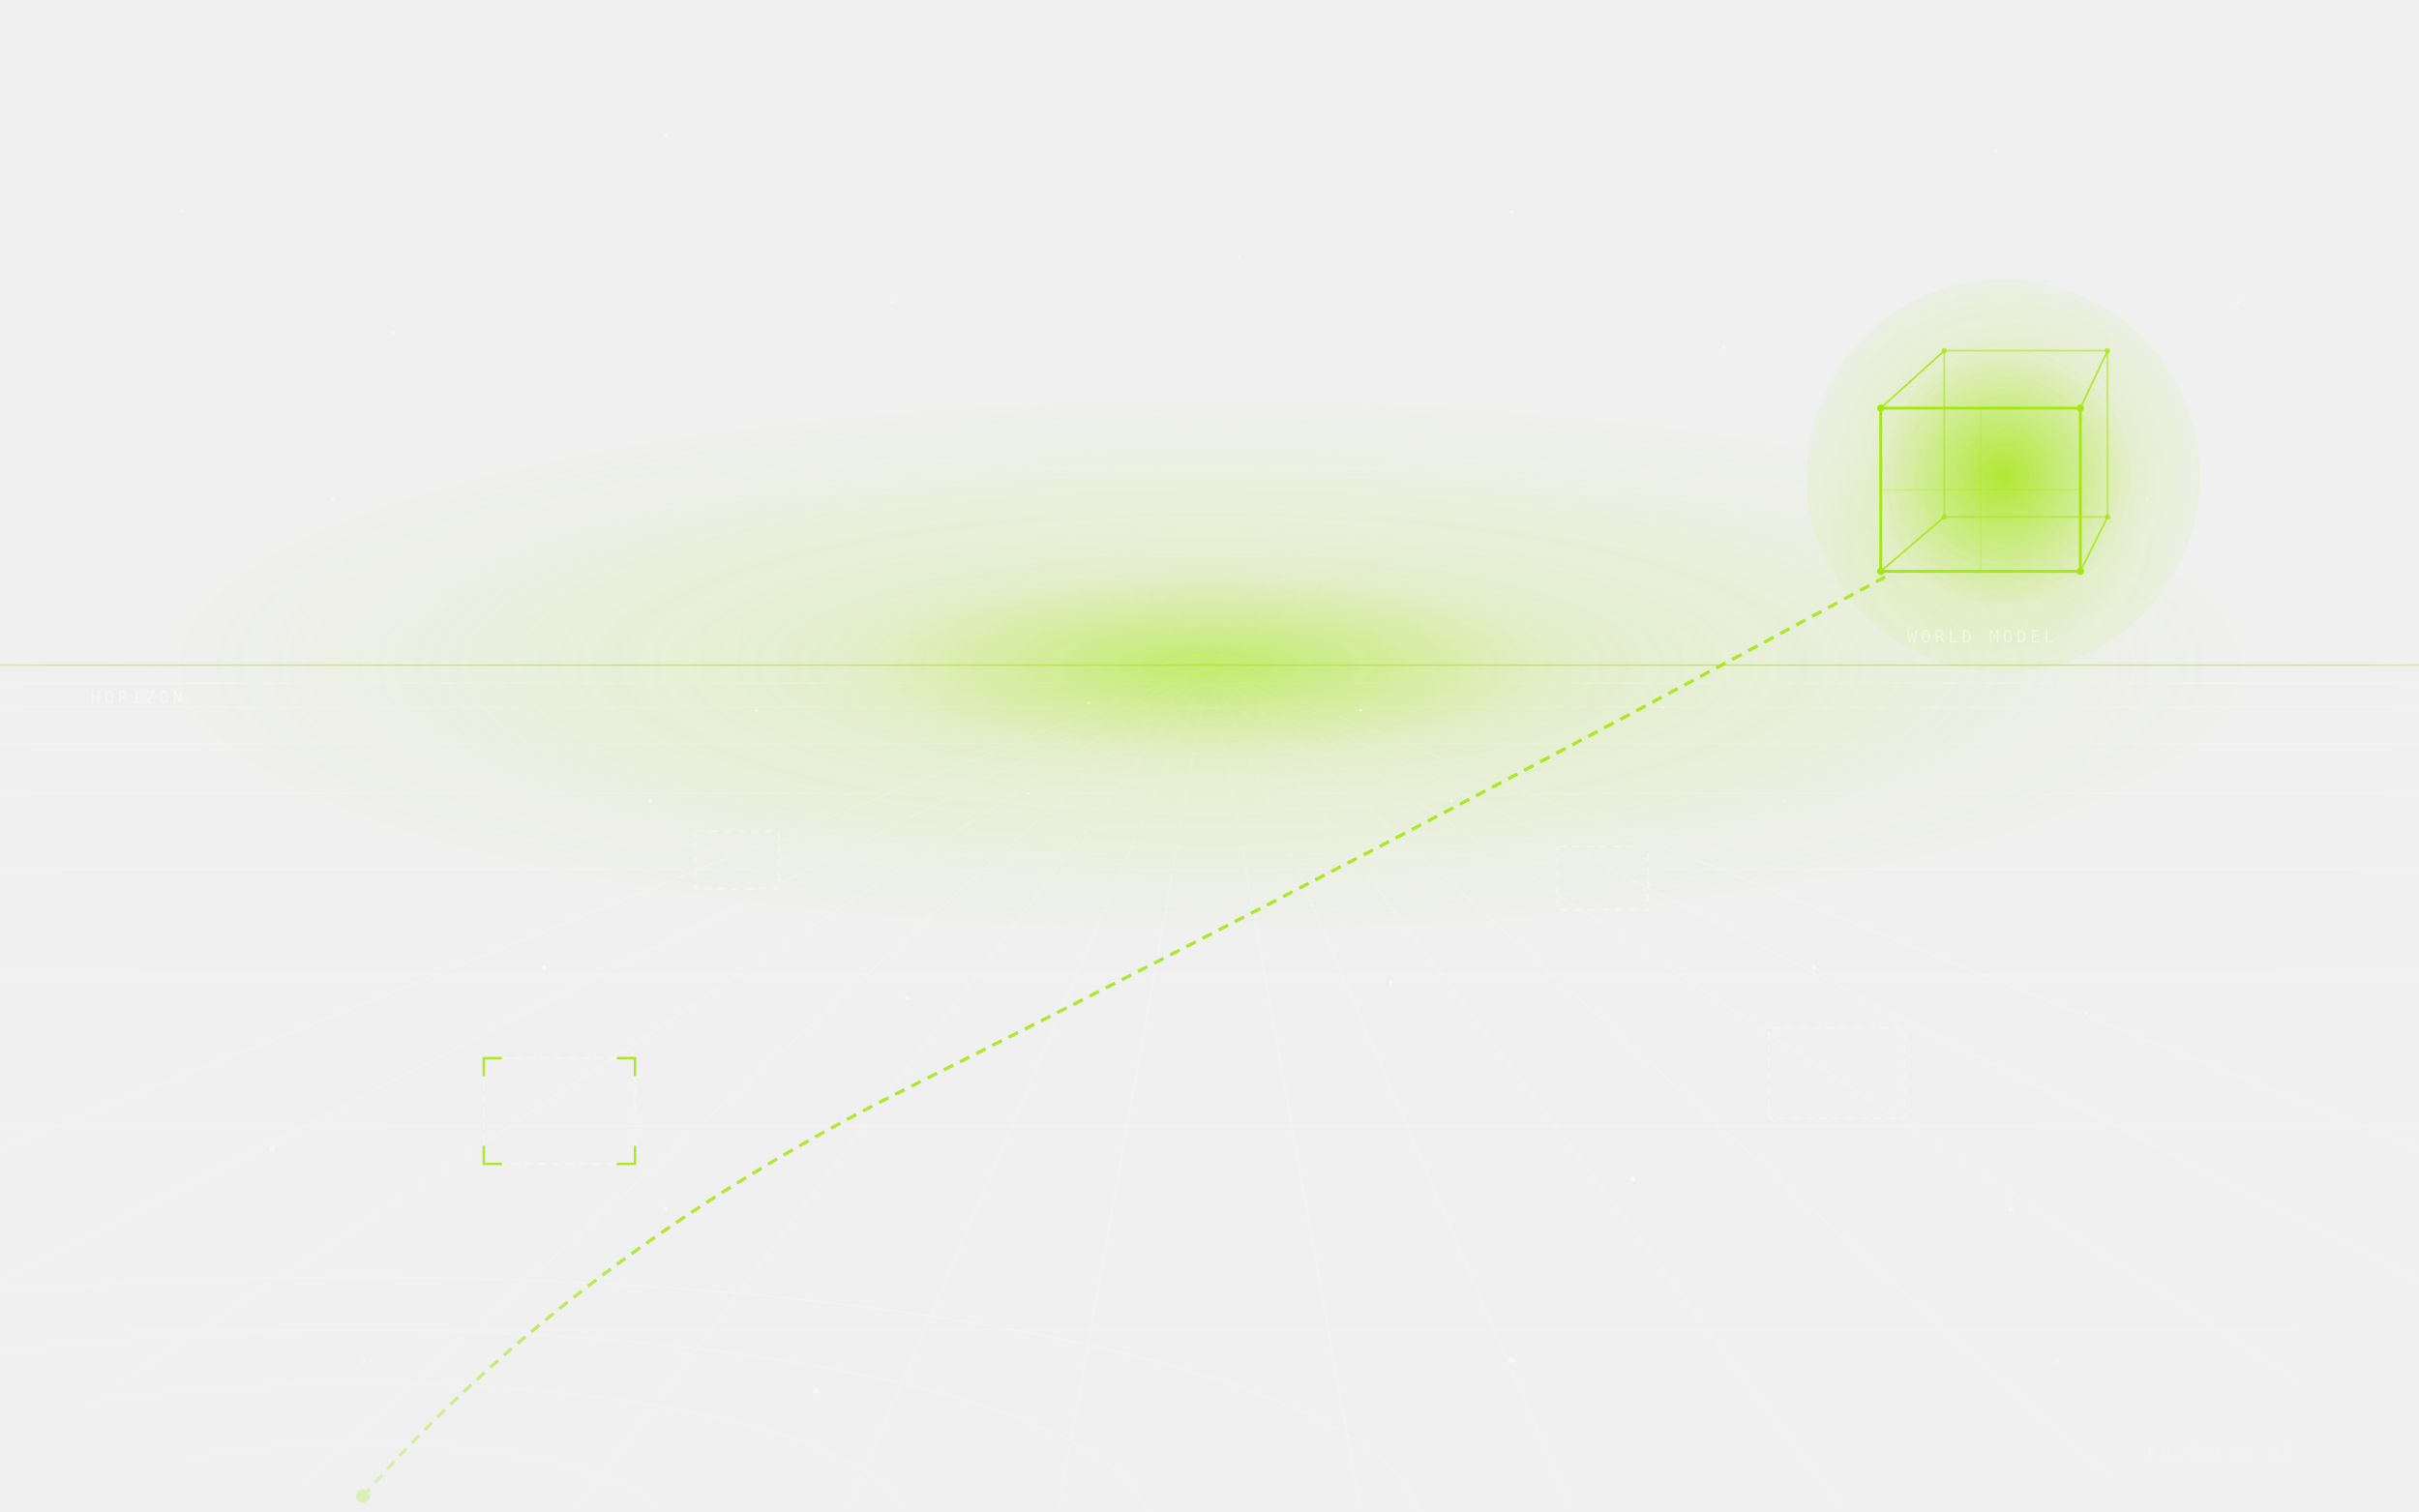
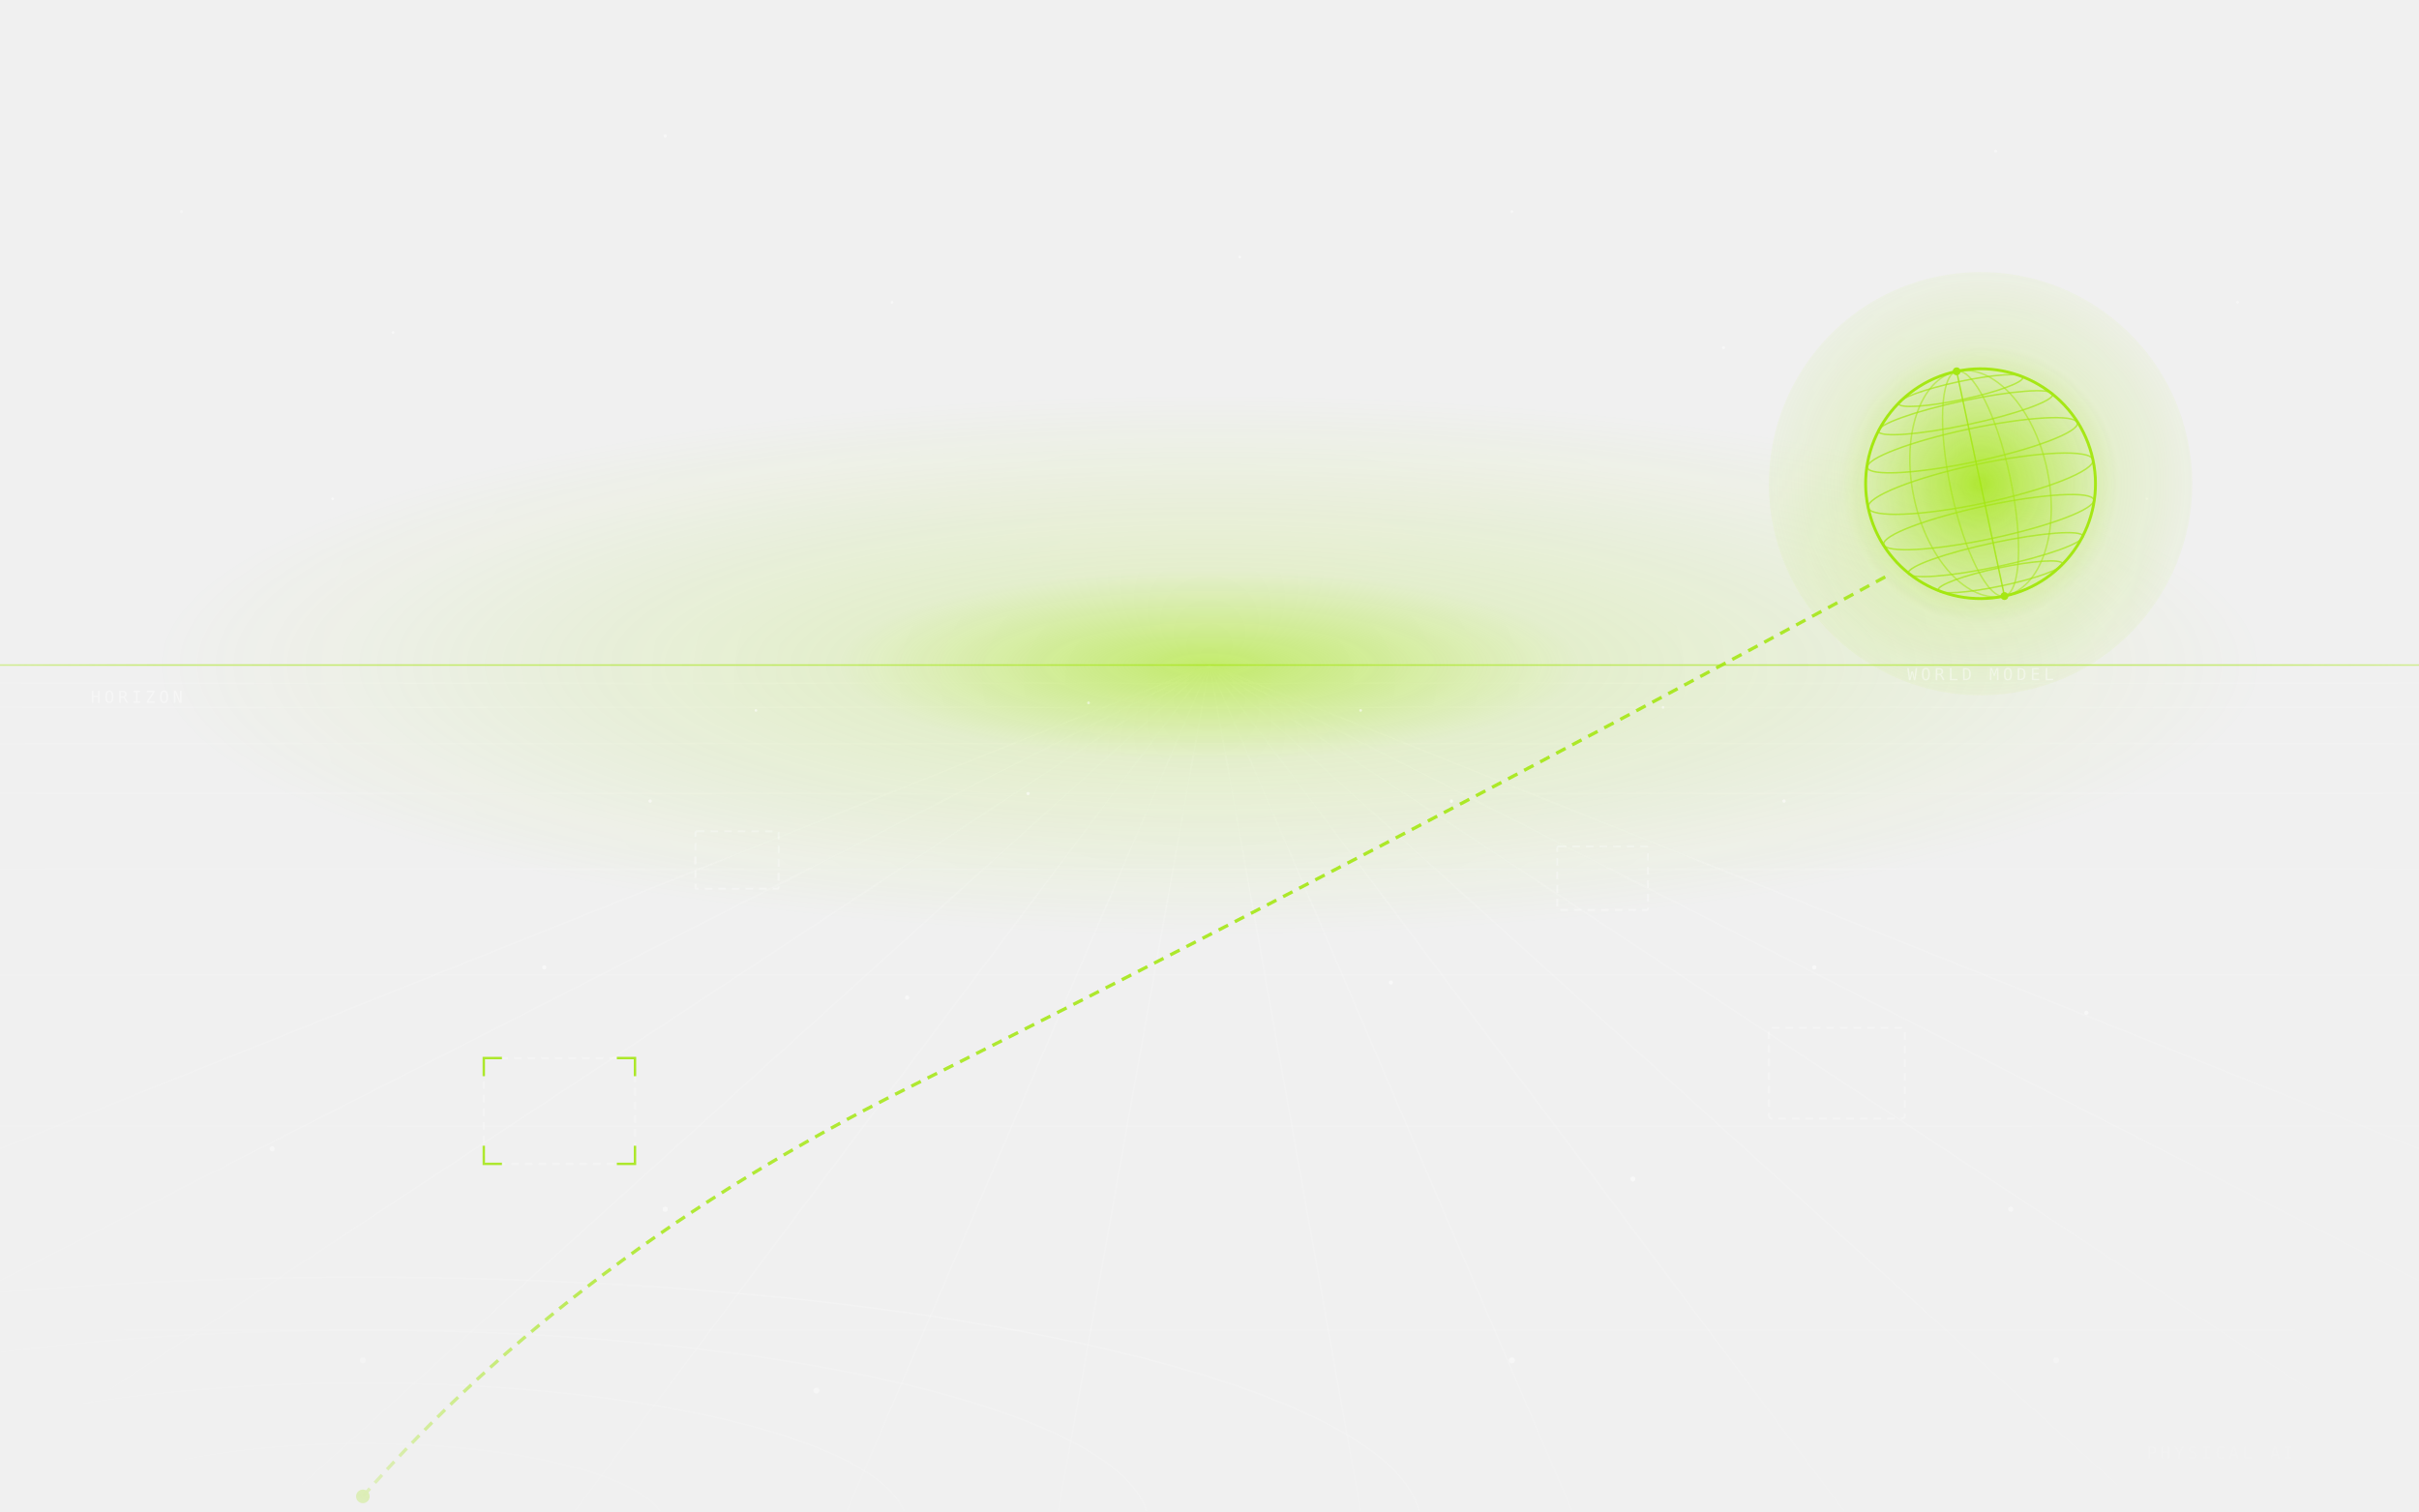
<svg xmlns="http://www.w3.org/2000/svg" viewBox="0 0 1600 1000" preserveAspectRatio="xMidYMid slice" aria-hidden="true">
  <defs>
    <radialGradient id="fade" cx="50%" cy="45%" r="72%">
      <stop offset="0%" stop-color="#fff" stop-opacity="1" />
      <stop offset="60%" stop-color="#fff" stop-opacity="0.9" />
      <stop offset="100%" stop-color="#fff" stop-opacity="0" />
    </radialGradient>
    <mask id="vignette">
      <rect width="100%" height="100%" fill="url(#fade)" />
    </mask>
    <radialGradient id="hGlow" cx="50%" cy="50%" r="50%">
      <stop offset="0%" stop-color="#9ee600" stop-opacity="0.55" />
      <stop offset="35%" stop-color="#9ee600" stop-opacity="0.15" />
      <stop offset="100%" stop-color="#9ee600" stop-opacity="0" />
    </radialGradient>
    <radialGradient id="cGlow" cx="50%" cy="50%" r="60%">
      <stop offset="0%" stop-color="#9ee600" stop-opacity="0.85" />
      <stop offset="55%" stop-color="#9ee600" stop-opacity="0.15" />
      <stop offset="100%" stop-color="#9ee600" stop-opacity="0" />
    </radialGradient>
    <style>
      .s   { stroke: #ffffff; fill: none; }
      .f   { fill: #ffffff; }
      .b   { stroke: #9ee600; }
      .bf  { fill: #9ee600; }
      .lbl { font-family: 'JetBrains Mono', ui-monospace, 'SF Mono', monospace;
             font-size: 11px; letter-spacing: 0.22em;
             fill: #ffffff; fill-opacity: 0.45; }
    </style>
  </defs>
  <g mask="url(#vignette)">
    <g class="s" stroke-opacity="0.16" stroke-width="1">
      <line x1="-600" y1="1000" x2="800" y2="440" />
      <line x1="-300" y1="1000" x2="800" y2="440" />
      <line x1="-50" y1="1000" x2="800" y2="440" />
      <line x1="180" y1="1000" x2="800" y2="440" />
      <line x1="380" y1="1000" x2="800" y2="440" />
      <line x1="560" y1="1000" x2="800" y2="440" />
      <line x1="700" y1="1000" x2="800" y2="440" />
      <line x1="900" y1="1000" x2="800" y2="440" />
      <line x1="1040" y1="1000" x2="800" y2="440" />
      <line x1="1220" y1="1000" x2="800" y2="440" />
      <line x1="1420" y1="1000" x2="800" y2="440" />
      <line x1="1650" y1="1000" x2="800" y2="440" />
      <line x1="1900" y1="1000" x2="800" y2="440" />
      <line x1="2200" y1="1000" x2="800" y2="440" />
    </g>
    <g class="s" stroke-opacity="0.14" stroke-width="1">
      <line x1="0" y1="452" x2="1600" y2="452" />
      <line x1="0" y1="468" x2="1600" y2="468" />
      <line x1="0" y1="492" x2="1600" y2="492" />
      <line x1="0" y1="525" x2="1600" y2="525" />
      <line x1="0" y1="575" x2="1600" y2="575" />
      <line x1="0" y1="645" x2="1600" y2="645" />
      <line x1="0" y1="745" x2="1600" y2="745" />
      <line x1="0" y1="880" x2="1600" y2="880" />
    </g>
    <ellipse cx="800" cy="440" rx="700" ry="180" fill="url(#hGlow)" />
    <line x1="0" y1="440" x2="1600" y2="440" stroke="#9ee600" stroke-opacity="0.55" stroke-width="1" />
    <g class="f" fill-opacity="0.5">
      <circle cx="120" cy="140" r="1" />
      <circle cx="260" cy="220" r="0.9" />
      <circle cx="440" cy="90" r="1.1" />
      <circle cx="590" cy="200" r="0.9" />
      <circle cx="1000" cy="140" r="0.9" />
      <circle cx="1140" cy="230" r="1" />
      <circle cx="1320" cy="100" r="1" />
      <circle cx="1480" cy="200" r="0.9" />
      <circle cx="220" cy="330" r="0.9" />
      <circle cx="1420" cy="330" r="0.9" />
      <circle cx="820" cy="170" r="0.9" />
    </g>
-     <g transform="translate(1310, 300)">
-       <circle cx="15" cy="15" r="130" fill="url(#cGlow)" />
-       <path d="M-24 -68 L84 -68 L84 42 L-24 42 Z" class="b" stroke-opacity="0.55" stroke-width="1.25" fill="none" />
-       <path d="M-66 -30 L66 -30 L66 78 L-66 78 Z" class="b" stroke-opacity="1" stroke-width="1.85" fill="none" />
-       <g class="b" stroke-opacity="0.8" stroke-width="1.25" fill="none">
-         <line x1="-66" y1="-30" x2="-24" y2="-68" />
-         <line x1="66" y1="-30" x2="84" y2="-68" />
-         <line x1="66" y1="78" x2="84" y2="42" />
-         <line x1="-66" y1="78" x2="-24" y2="42" />
+     <g transform="translate(1310, 320) rotate(-12)">
+       <circle cx="0" cy="0" r="140" fill="url(#cGlow)" />
+       <circle cx="0" cy="0" r="76" class="b" stroke-opacity="1" stroke-width="1.9" fill="none" />
+       <g class="b" stroke-opacity="0.7" stroke-width="1" fill="none">
+         <ellipse cx="0" cy="0" rx="76" ry="13" />
+         <ellipse cx="0" cy="-26" rx="71" ry="11" />
+         <ellipse cx="0" cy="26" rx="71" ry="11" />
+         <ellipse cx="0" cy="-48" rx="59" ry="8" />
+         <ellipse cx="0" cy="48" rx="59" ry="8" />
+         <ellipse cx="0" cy="-63" rx="42" ry="6" />
+         <ellipse cx="0" cy="63" rx="42" ry="6" />
      </g>
-       <g class="b" stroke-opacity="0.35" stroke-width="0.75" fill="none">
-         <line x1="0" y1="-30" x2="0" y2="78" />
-         <line x1="-66" y1="24" x2="66" y2="24" />
+       <g class="b" stroke-opacity="0.55" stroke-width="1" fill="none">
+         <ellipse cx="0" cy="0" rx="20" ry="76" />
+         <ellipse cx="0" cy="0" rx="45" ry="76" />
      </g>
+       <line x1="0" y1="-76" x2="0" y2="76" class="b" stroke-opacity="0.85" stroke-width="1" />
      <g class="bf" fill-opacity="1">
-         <circle cx="-66" cy="-30" r="2.4" />
-         <circle cx="66" cy="-30" r="2.4" />
-         <circle cx="66" cy="78" r="2.4" />
-         <circle cx="-66" cy="78" r="2.4" />
-         <circle cx="-24" cy="-68" r="1.8" fill-opacity="0.7" />
-         <circle cx="84" cy="-68" r="1.8" fill-opacity="0.7" />
-         <circle cx="84" cy="42" r="1.8" fill-opacity="0.7" />
-         <circle cx="-24" cy="42" r="1.8" fill-opacity="0.7" />
+         <circle cx="0" cy="-76" r="2.6" />
+         <circle cx="0" cy="76" r="2.6" />
      </g>
    </g>
-     <text x="1310" y="425" class="lbl" text-anchor="middle" fill-opacity="0.6">WORLD MODEL</text>
+     <text x="1310" y="450" class="lbl" text-anchor="middle" fill-opacity="0.6">WORLD MODEL</text>
    <g class="f" fill-opacity="0.55">
      <circle cx="500" cy="470" r="0.9" />
      <circle cx="720" cy="465" r="0.9" />
      <circle cx="900" cy="470" r="0.9" />
      <circle cx="1100" cy="468" r="0.9" />
      <circle cx="430" cy="530" r="1.1" />
      <circle cx="680" cy="525" r="1.1" />
      <circle cx="960" cy="530" r="1.1" />
      <circle cx="1180" cy="530" r="1.1" />
      <circle cx="360" cy="640" r="1.4" />
      <circle cx="600" cy="660" r="1.4" />
      <circle cx="920" cy="650" r="1.4" />
      <circle cx="1200" cy="640" r="1.4" />
      <circle cx="1380" cy="670" r="1.4" />
      <circle cx="180" cy="760" r="1.7" />
      <circle cx="440" cy="800" r="1.7" />
      <circle cx="1080" cy="780" r="1.7" />
      <circle cx="1330" cy="800" r="1.7" />
      <circle cx="240" cy="900" r="2" />
      <circle cx="540" cy="920" r="2" />
      <circle cx="1000" cy="900" r="2" />
      <circle cx="1360" cy="900" r="2" />
    </g>
    <g class="s" stroke-opacity="0.32" stroke-width="1.3" stroke-dasharray="5 4" fill="none">
      <rect x="1030" y="560" width="60" height="42" rx="1" />
      <rect x="460" y="550" width="55" height="38" rx="1" />
      <rect x="1170" y="680" width="90" height="60" rx="2" />
      <rect x="320" y="700" width="100" height="70" rx="2" />
    </g>
    <g class="b" stroke-opacity="0.9" stroke-width="1.6" fill="none">
      <path d="M320 712 L320 700 L332 700" />
      <path d="M408 700 L420 700 L420 712" />
      <path d="M320 758 L320 770 L332 770" />
      <path d="M408 770 L420 770 L420 758" />
    </g>
    <g class="s" stroke-opacity="0.2" stroke-width="1" fill="none">
      <ellipse cx="240" cy="1010" rx="200" ry="55" />
      <ellipse cx="240" cy="1010" rx="360" ry="95" />
      <ellipse cx="240" cy="1010" rx="520" ry="130" />
      <ellipse cx="240" cy="1010" rx="700" ry="165" />
    </g>
    <path d="M240 990 Q380 830 600 720 Q900 570 1250 380" class="b" stroke-opacity="0.85" stroke-width="2.2" stroke-dasharray="7 5" fill="none" />
    <circle cx="240" cy="990" r="4.5" class="bf" fill-opacity="0.95" />
    <text x="60" y="465" class="lbl">HORIZON</text>
    <text x="1420" y="965" class="lbl">PHYSICAL AI</text>
  </g>
</svg>
